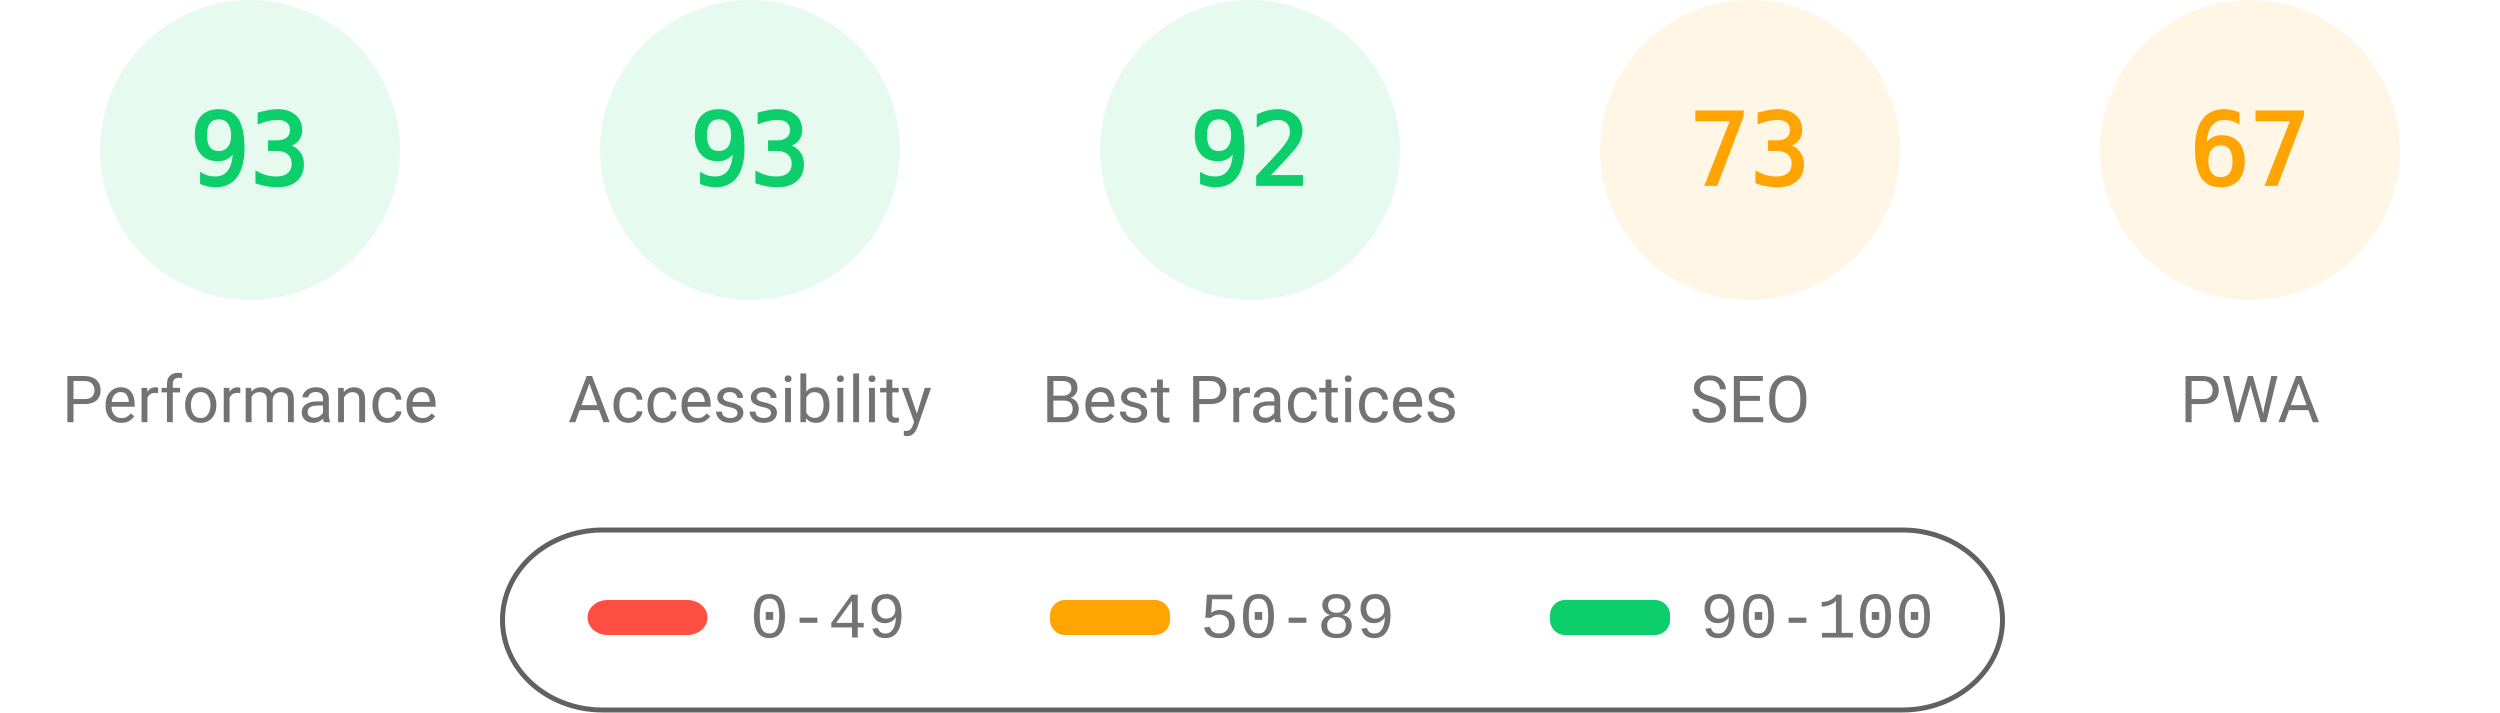
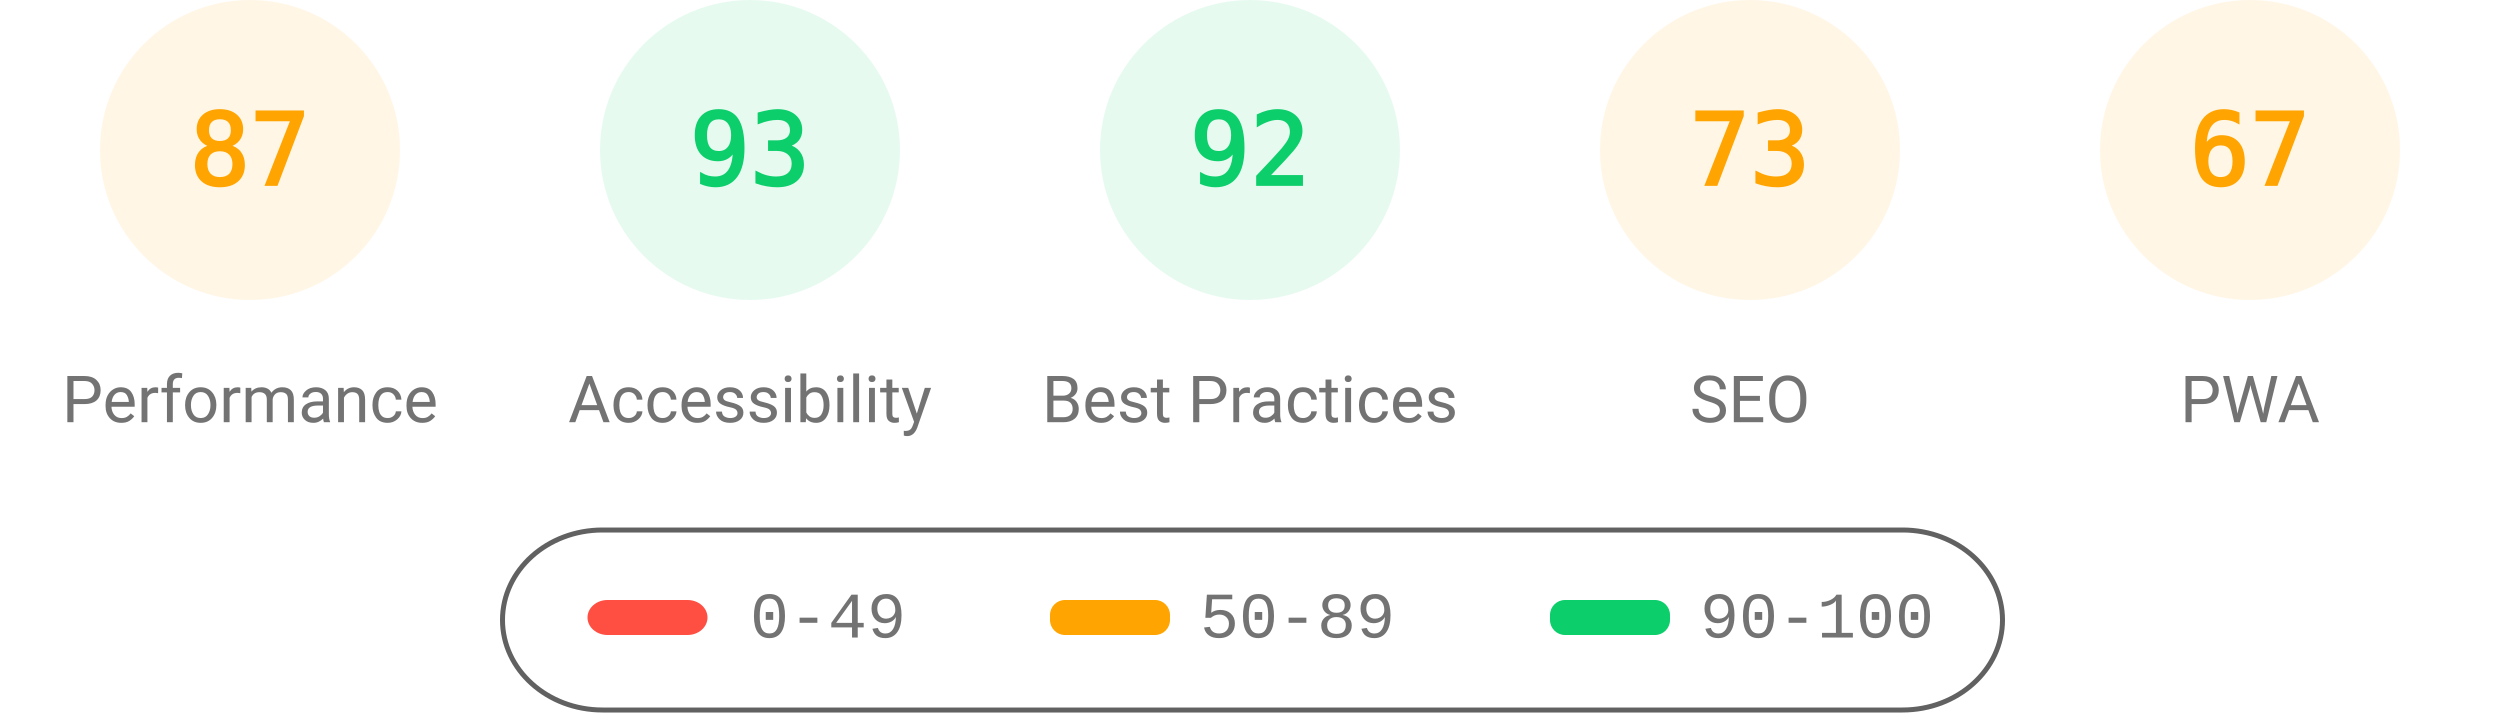
<svg xmlns="http://www.w3.org/2000/svg" fill="none" width="1000" height="285">
  <style>.gauge-base{opacity:.1}.gauge-arc{fill:none;animation-delay:250ms;stroke-linecap:round;transform:rotate(-90deg);transform-origin:100px 60px;animation:load-gauge 1s ease forwards}.guage-text{font-size:40px;font-family:monospace;text-align:center}.guage-red{color:#ff4e42;fill:#ff4e42;stroke:#ff4e42}.guage-orange{color:#ffa400;fill:#ffa400;stroke:#ffa400}.guage-green{color:#0cce6b;fill:#0cce6b;stroke:#0cce6b}.guage-undefined{color:#5c5c5c;fill:#5c5c5c;stroke:#5c5c5c}.guage-title{color:#737373;fill:#737373;stroke:none;font-size:26px;line-height:26px;font-family:Roboto,Halvetica,Arial,sans-serif}@keyframes load-gauge{from{stroke-dasharray:0 352.858}}</style>
-   <svg class="guage-div guage-perf guage-green" viewBox="0 0 200 200" width="200" height="200">
+   <svg class="guage-div guage-perf guage-orange" viewBox="0 0 200 200" width="200" height="200">
    <circle class="gauge-base" r="56" cx="100" cy="60" stroke-width="8" />
-     <circle class="gauge-arc guage-arc-1" r="56" cx="100" cy="60" stroke-width="8" style="stroke-dasharray:327.228,351.858" />
-     <text class="guage-text" x="100" y="60" alignment-baseline="central" dominant-baseline="central" text-anchor="middle">93</text>
+     <circle class="gauge-arc guage-arc-1" r="56" cx="100" cy="60" stroke-width="8" style="stroke-dasharray:306.116,351.858" />
+     <text class="guage-text" x="100" y="60" alignment-baseline="central" dominant-baseline="central" text-anchor="middle">87</text>
    <text class="guage-title" x="100" y="160" alignment-baseline="central" dominant-baseline="central" text-anchor="middle">Performance</text>
  </svg>
  <svg class="guage-div guage-acc guage-green" viewBox="0 0 200 200" width="200" height="200" x="200">
    <circle class="gauge-base" r="56" cx="100" cy="60" stroke-width="8" />
    <circle class="gauge-arc guage-arc-2" r="56" cx="100" cy="60" stroke-width="8" style="stroke-dasharray:327.228,351.858" />
    <text class="guage-text" x="100" y="60" alignment-baseline="central" dominant-baseline="central" text-anchor="middle">93</text>
    <text class="guage-title" x="100" y="160" alignment-baseline="central" dominant-baseline="central" text-anchor="middle">Accessibility</text>
  </svg>
  <svg class="guage-div guage-best guage-green" viewBox="0 0 200 200" width="200" height="200" x="400">
    <circle class="gauge-base" r="56" cx="100" cy="60" stroke-width="8" />
    <circle class="gauge-arc guage-arc-3" r="56" cx="100" cy="60" stroke-width="8" style="stroke-dasharray:323.709,351.858" />
    <text class="guage-text" x="100" y="60" alignment-baseline="central" dominant-baseline="central" text-anchor="middle">92</text>
    <text class="guage-title" x="100" y="160" alignment-baseline="central" dominant-baseline="central" text-anchor="middle">Best Practices</text>
  </svg>
  <svg class="guage-div guage-seo guage-orange" viewBox="0 0 200 200" width="200" height="200" x="600">
    <circle class="gauge-base" r="56" cx="100" cy="60" stroke-width="8" />
    <circle class="gauge-arc guage-arc-4" r="56" cx="100" cy="60" stroke-width="8" style="stroke-dasharray:256.856,351.858" />
    <text class="guage-text" x="100" y="60" alignment-baseline="central" dominant-baseline="central" text-anchor="middle">73</text>
    <text class="guage-title" x="100" y="160" alignment-baseline="central" dominant-baseline="central" text-anchor="middle">SEO</text>
  </svg>
  <svg class="guage-div guage-pwa guage-orange" viewBox="0 0 200 200" width="200" height="200" x="800">
    <circle class="gauge-base" r="56" cx="100" cy="60" stroke-width="8" />
    <circle class="gauge-arc guage-arc-4" r="56" cx="100" cy="60" stroke-width="8" style="stroke-dasharray:235.745,351.858" />
    <text class="guage-text" x="100" y="60" alignment-baseline="central" dominant-baseline="central" text-anchor="middle">67</text>
    <text class="guage-title" x="100" y="160" alignment-baseline="central" dominant-baseline="central" text-anchor="middle">PWA</text>
  </svg>
  <svg width="604" height="76" x="200" y="210">
    <path fill="none" id="canvas_background" d="M-1-1h604v80H-1z" />
    <rect fill-opacity="0" stroke="#616161" stroke-width="2" rx="40" id="svg_2" height="72" width="600" y="2" x="1" fill="#000" />
    <rect stroke="#000" rx="8" id="svg_3" height="14" width="48" y="30" x="35" stroke-opacity="null" stroke-width="0" fill="#ff4e42" />
    <rect stroke="#000" rx="6" id="svg_4" height="14" width="48" y="30" x="220" stroke-opacity="null" stroke-width="0" fill="#ffa400" />
    <rect stroke="#000" rx="6" id="svg_5" height="14" width="48" y="30" x="420" stroke-opacity="null" stroke-width="0" fill="#0cce6b" />
    <text xml:space="preserve" text-anchor="start" font-family="'Courier New', Courier, monospace" font-size="26" id="svg_6" y="45" x="100" stroke-opacity="null" stroke-width="0" stroke="#000" fill="#737373">0-49</text>
    <text xml:space="preserve" text-anchor="start" font-family="'Courier New', Courier, monospace" font-size="26" id="svg_7" y="45" x="280" stroke-opacity="null" stroke-width="0" stroke="#000" fill="#737373">50-89</text>
    <text xml:space="preserve" text-anchor="start" font-family="'Courier New', Courier, monospace" font-size="26" id="svg_8" y="45" x="480" stroke-opacity="null" stroke-width="0" stroke="#000" fill="#737373">90-100</text>
  </svg>
</svg>
